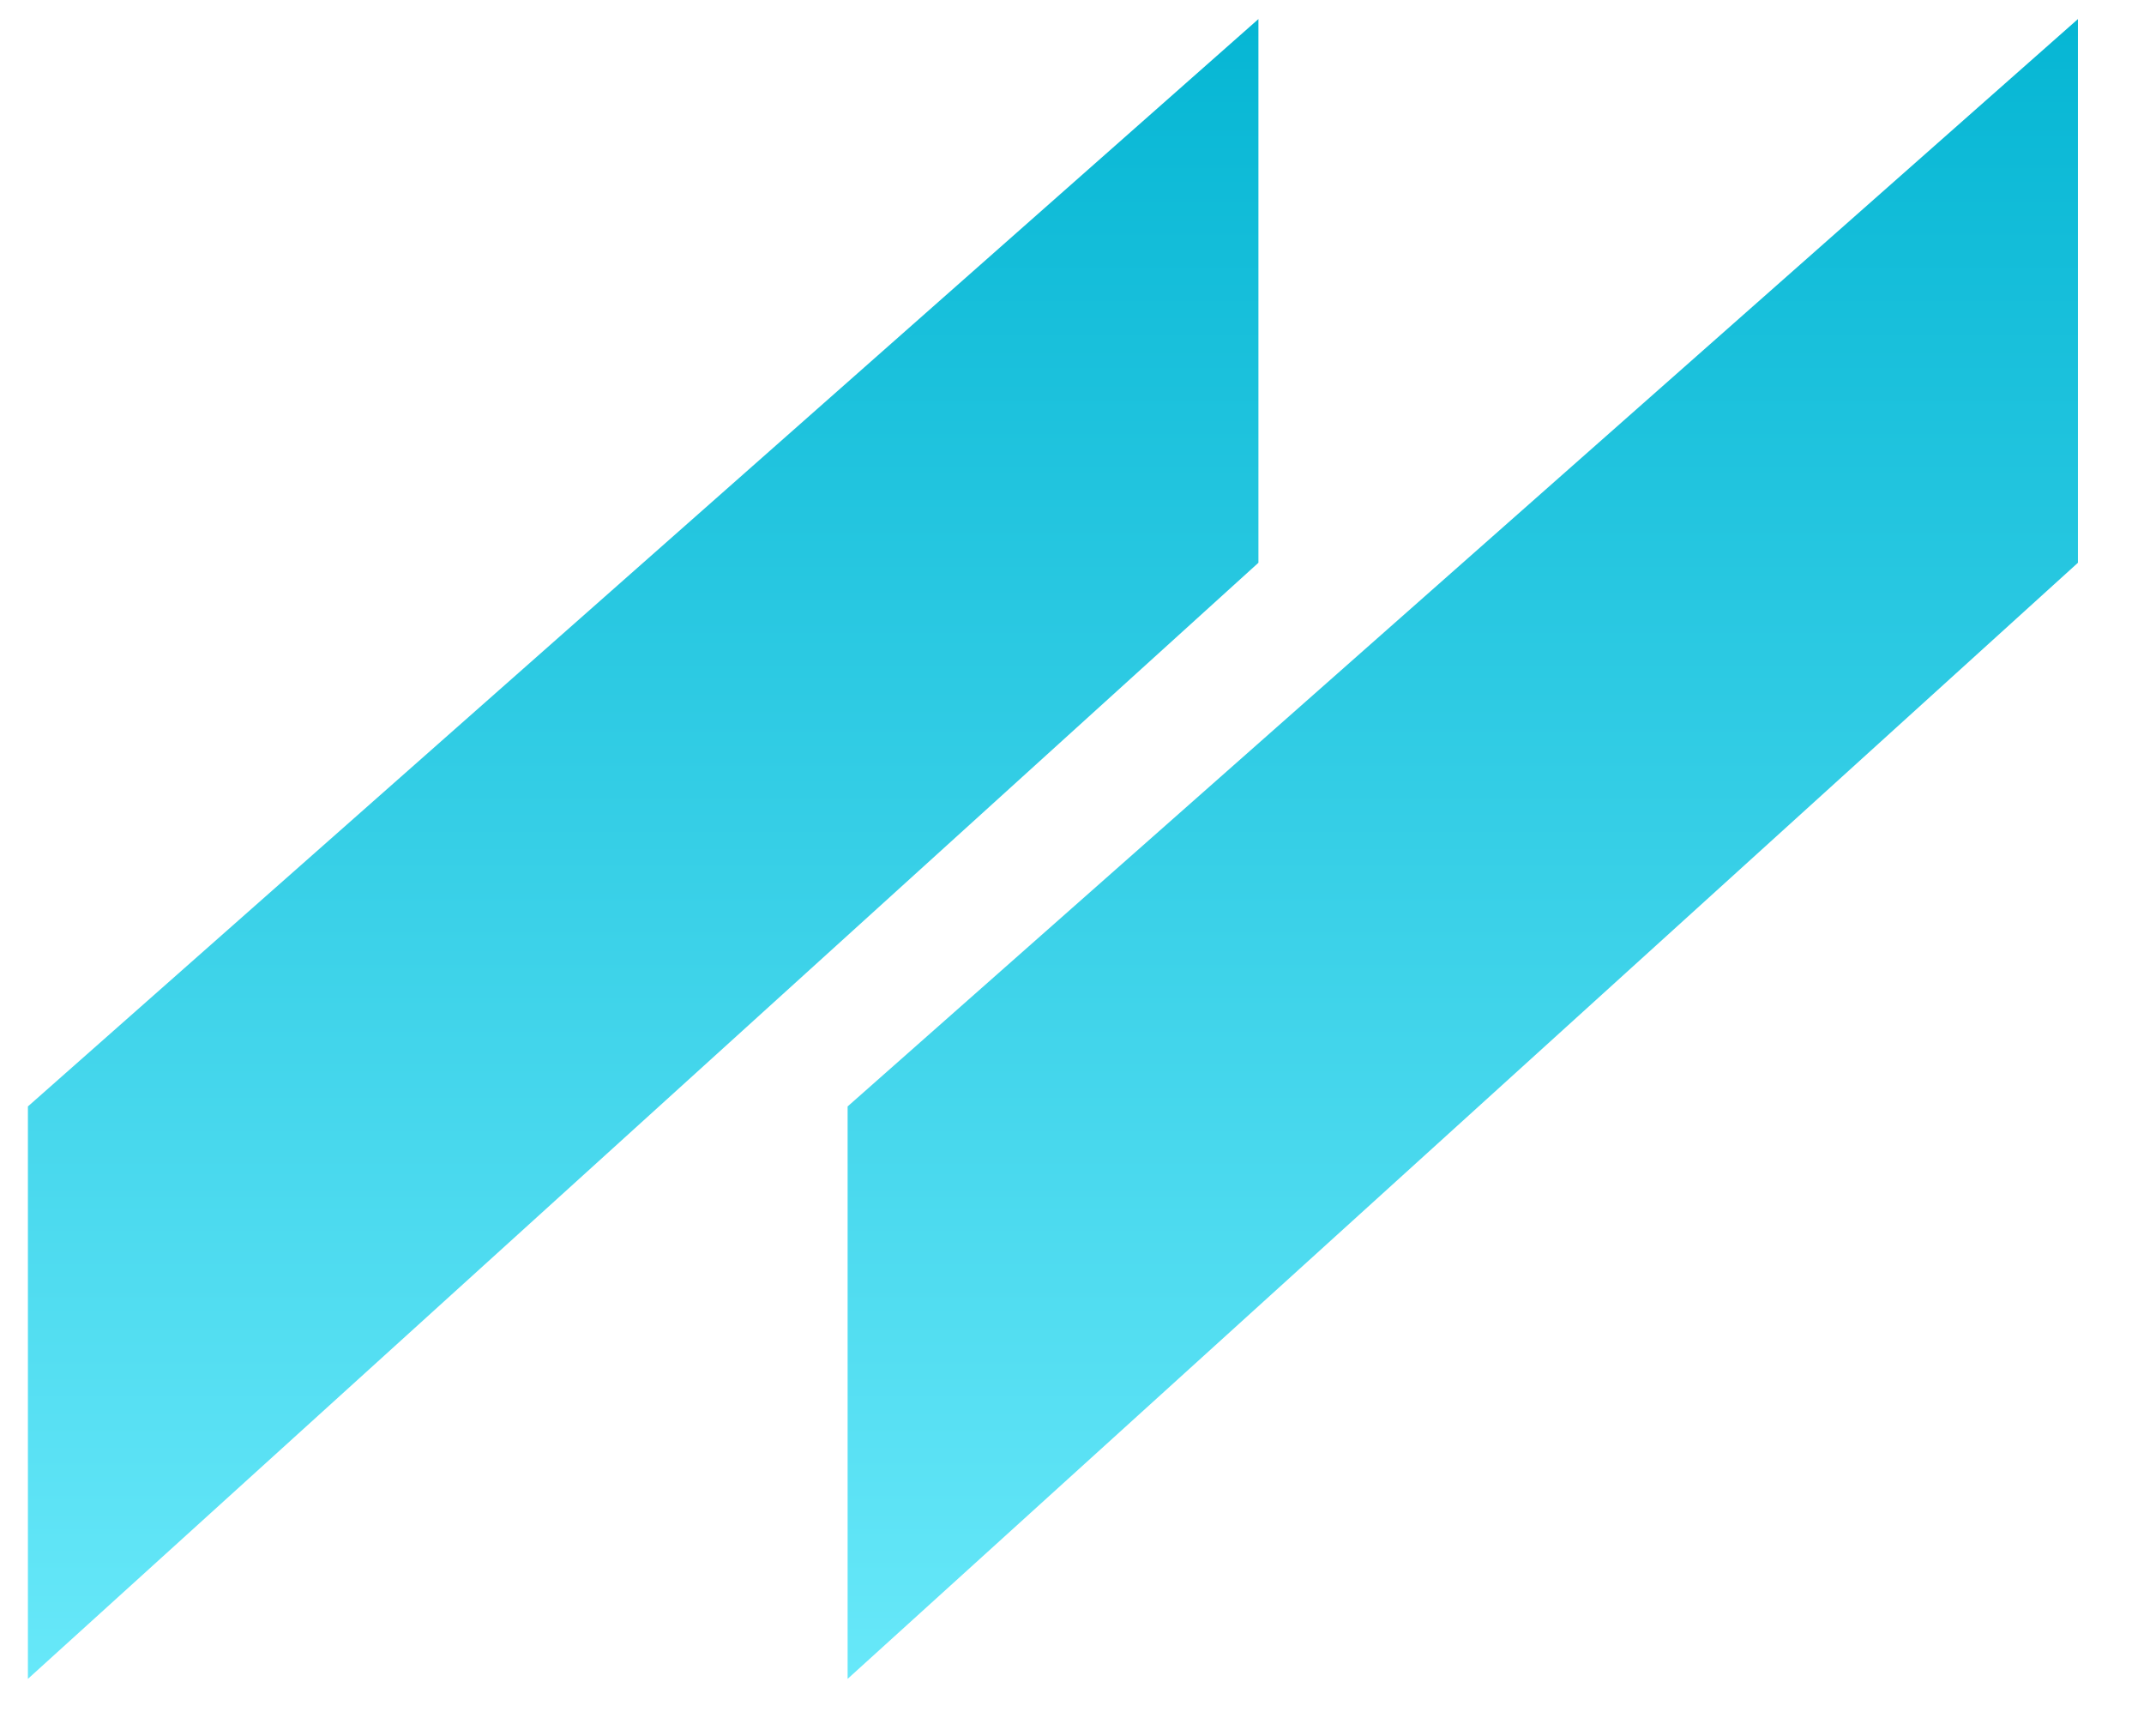
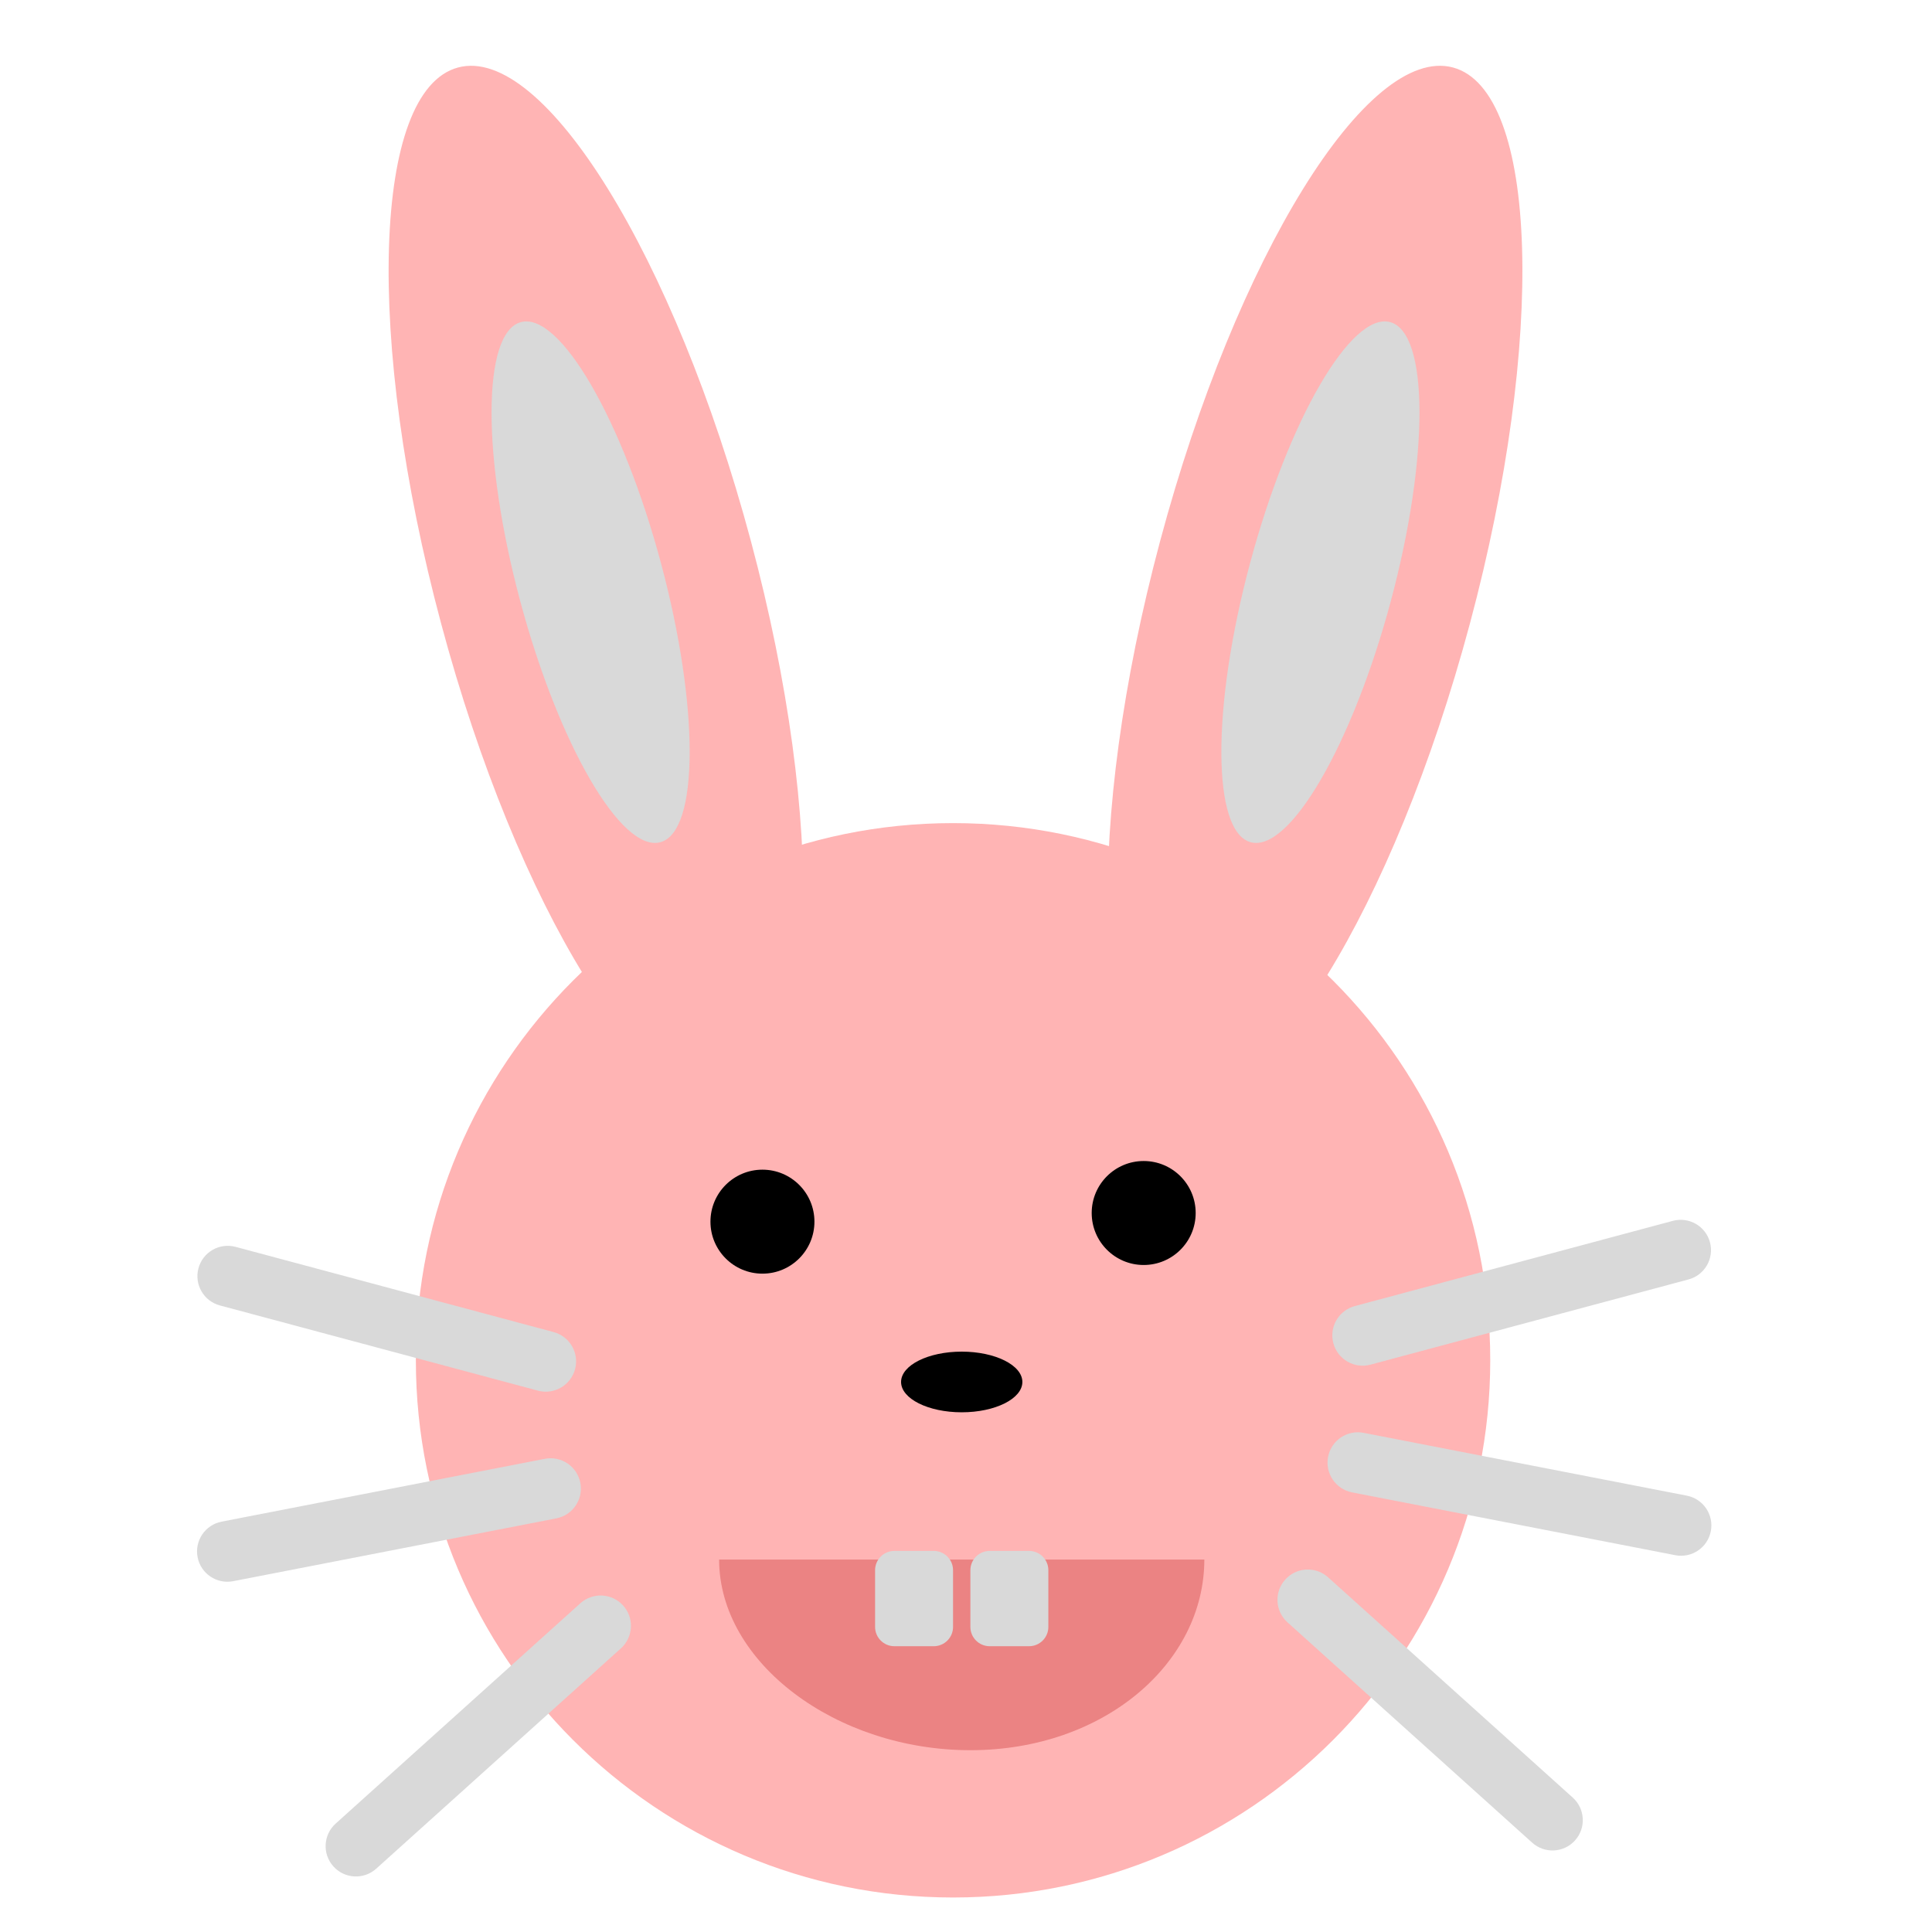
- <svg xmlns="http://www.w3.org/2000/svg" xmlns:xlink="http://www.w3.org/1999/xlink" version="1.1" preserveAspectRatio="xMidYMid meet" viewBox="344.564 330.278 111.737 91.218" width="53.87" height="43.61">
-   <defs>
-     <path d="M453.3 331.28L453.3 359.85L388.64 418.5L388.64 388.42L453.3 331.28Z" id="aFZf6T5ED" />
-     <linearGradient id="gradientb2ThqnP5Op" gradientUnits="userSpaceOnUse" x1="420.97" y1="331.28" x2="420.97" y2="418.5">
-       <stop style="stop-color: #06b6d4;stop-opacity: 1" offset="0%" />
-       <stop style="stop-color: #67e8f9;stop-opacity: 1" offset="100%" />
-     </linearGradient>
-     <path d="M410.23 331.28L410.23 359.85L345.56 418.5L345.56 388.42L410.23 331.28Z" id="a9fehgwfM" />
-     <linearGradient id="gradientk1wNV9Ostb" gradientUnits="userSpaceOnUse" x1="377.89" y1="331.28" x2="377.89" y2="418.5">
-       <stop style="stop-color: #06b6d4;stop-opacity: 1" offset="0%" />
-       <stop style="stop-color: #67e8f9;stop-opacity: 1" offset="100%" />
-     </linearGradient>
-   </defs>
-   <g>
-     <g>
-       <use xlink:href="#aFZf6T5ED" opacity="1" fill="url(#gradientb2ThqnP5Op)" />
-     </g>
-     <g>
-       <use xlink:href="#a9fehgwfM" opacity="1" fill="url(#gradientk1wNV9Ostb)" />
-     </g>
-   </g>
+ <svg xmlns="http://www.w3.org/2000/svg" width="100" height="100" viewBox="0 0 100 100" fill="none">
+   <ellipse cx="49.33" cy="70.409" rx="27.805" ry="27.805" fill="#FFB4B4" />
+   <path d="M38.861 27.986C42.804 42.699 42.412 55.588 37.986 56.774C33.56 57.96 26.776 46.994 22.834 32.281C18.891 17.567 19.283 4.679 23.709 3.493C28.135 2.307 34.919 13.273 38.861 27.986Z" fill="#FFB4B4" />
+   <path d="M34.214 29.157C36.206 36.591 36.189 43.055 34.177 43.594C32.164 44.133 28.918 38.544 26.926 31.11C24.934 23.675 24.951 17.212 26.963 16.673C28.976 16.133 32.222 21.723 34.214 29.157Z" fill="#D9D9D9" />
+   <path d="M60.053 27.986C56.111 42.699 56.503 55.588 60.929 56.774C65.355 57.96 72.138 46.994 76.081 32.281C80.023 17.567 79.631 4.679 75.205 3.493C70.779 2.307 63.995 13.273 60.053 27.986Z" fill="#FFB4B4" />
+   <path d="M64.701 29.157C62.709 36.591 62.725 43.055 64.738 43.594C66.75 44.133 69.996 38.544 71.989 31.11C73.981 23.675 73.964 17.212 71.951 16.672C69.939 16.133 66.693 21.723 64.701 29.157Z" fill="#D9D9D9" />
+   <rect x="9.865" y="67.162" width="3.139" height="20.181" rx="1.57" transform="rotate(-75 9.86548 67.1624)" fill="#D9D9D9" />
+   <rect x="10.527" y="82.142" width="3.139" height="20.181" rx="1.57" transform="rotate(-101 10.5269 82.1416)" fill="#D9D9D9" />
+   <rect x="18.307" y="97.773" width="3.139" height="20.181" rx="1.57" transform="rotate(-132 18.307 97.7727)" fill="#D9D9D9" />
+   <rect width="3.139" height="20.181" rx="1.57" transform="matrix(-0.258819 -0.965926 -0.965926 0.258819 88.9137 65.8171)" fill="#D9D9D9" />
+   <rect width="3.139" height="20.181" rx="1.57" transform="matrix(0.190809 -0.981627 -0.981627 -0.190809 88.2522 80.7961)" fill="#D9D9D9" />
+   <rect width="3.139" height="20.181" rx="1.57" transform="matrix(0.66913 -0.743145 -0.743144 -0.669131 80.4722 96.4272)" fill="#D9D9D9" />
+   <ellipse cx="49.779" cy="71.53" rx="1.57" ry="3.139" transform="rotate(90 49.7787 71.5298)" fill="black" />
+   <ellipse cx="39.464" cy="63.233" rx="2.691" ry="2.691" fill="black" />
+   <ellipse cx="59.197" cy="62.785" rx="2.691" ry="2.691" fill="black" />
+   <path d="M62.336 80.723C62.336 86.066 57.162 90.59 50.227 90.59C43.292 90.59 37.222 86.066 37.222 80.723C49.779 80.723 43.292 80.723 50.227 80.723C57.162 80.723 49.779 80.723 62.336 80.723Z" fill="#EB8383" />
+   <rect x="45.294" y="80.275" width="4.036" height="4.933" rx="1" fill="#D9D9D9" />
+   <rect x="50.227" y="80.275" width="4.036" height="4.933" rx="1" fill="#D9D9D9" />
</svg>
